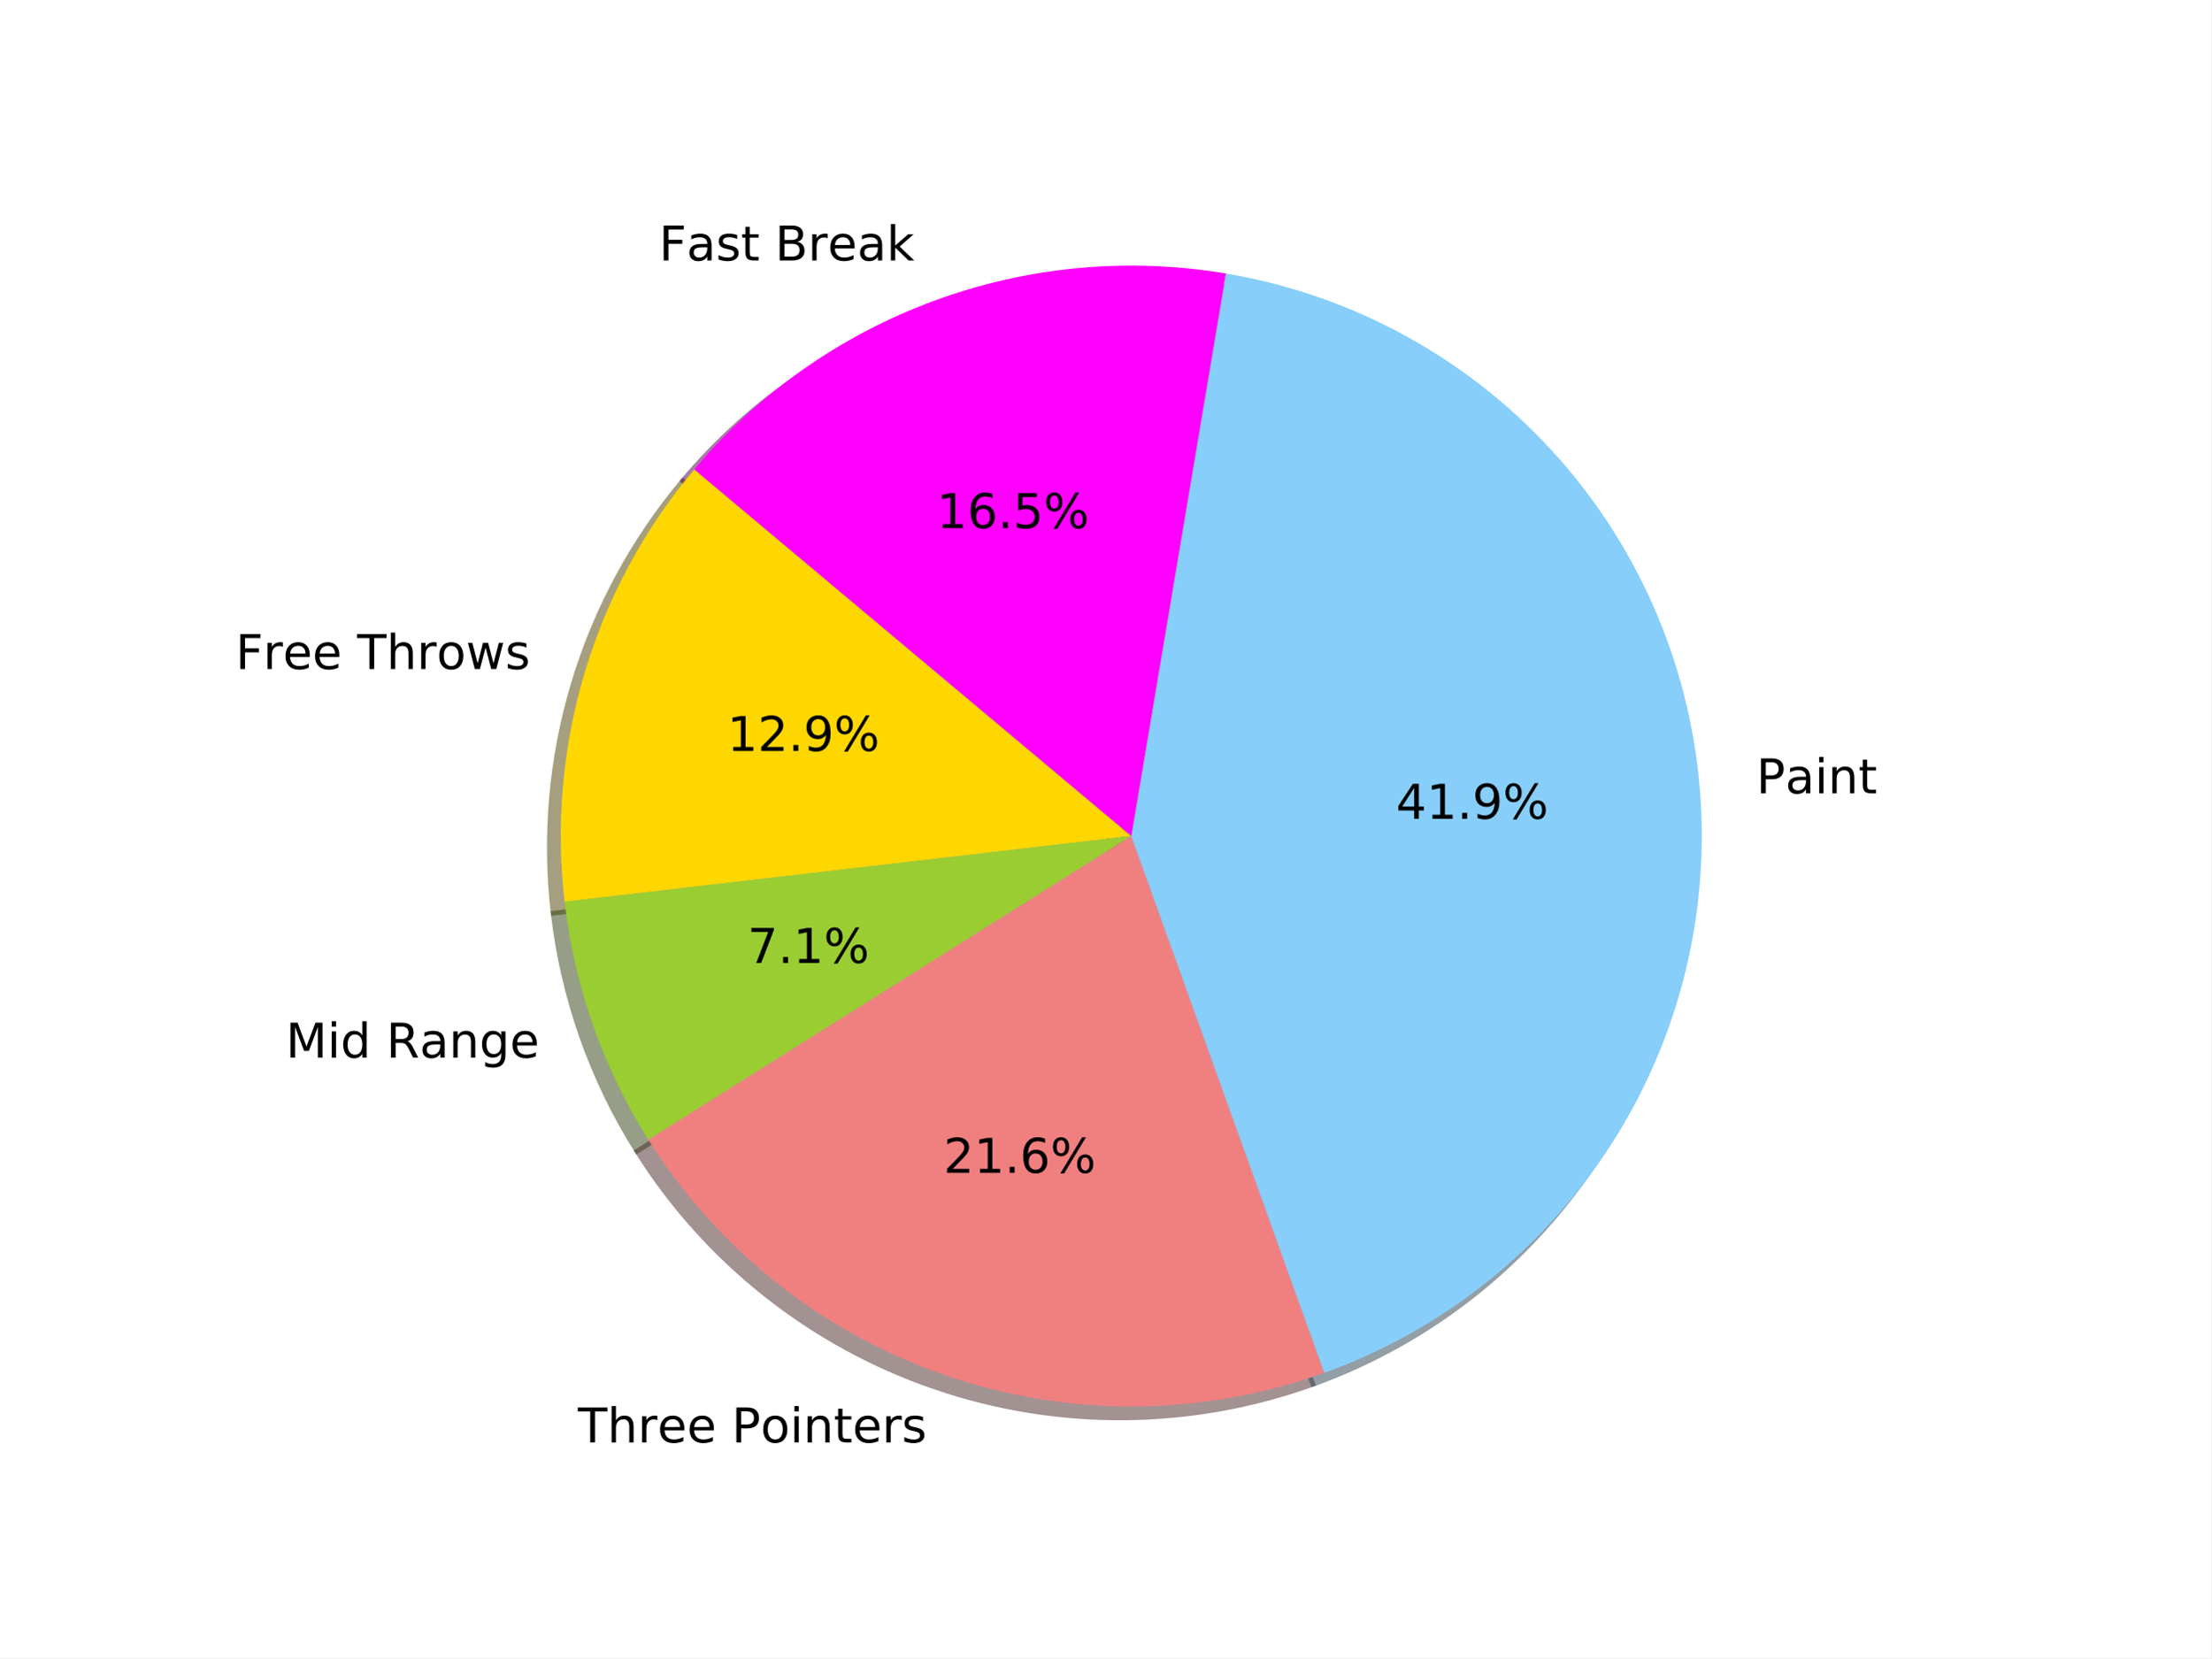
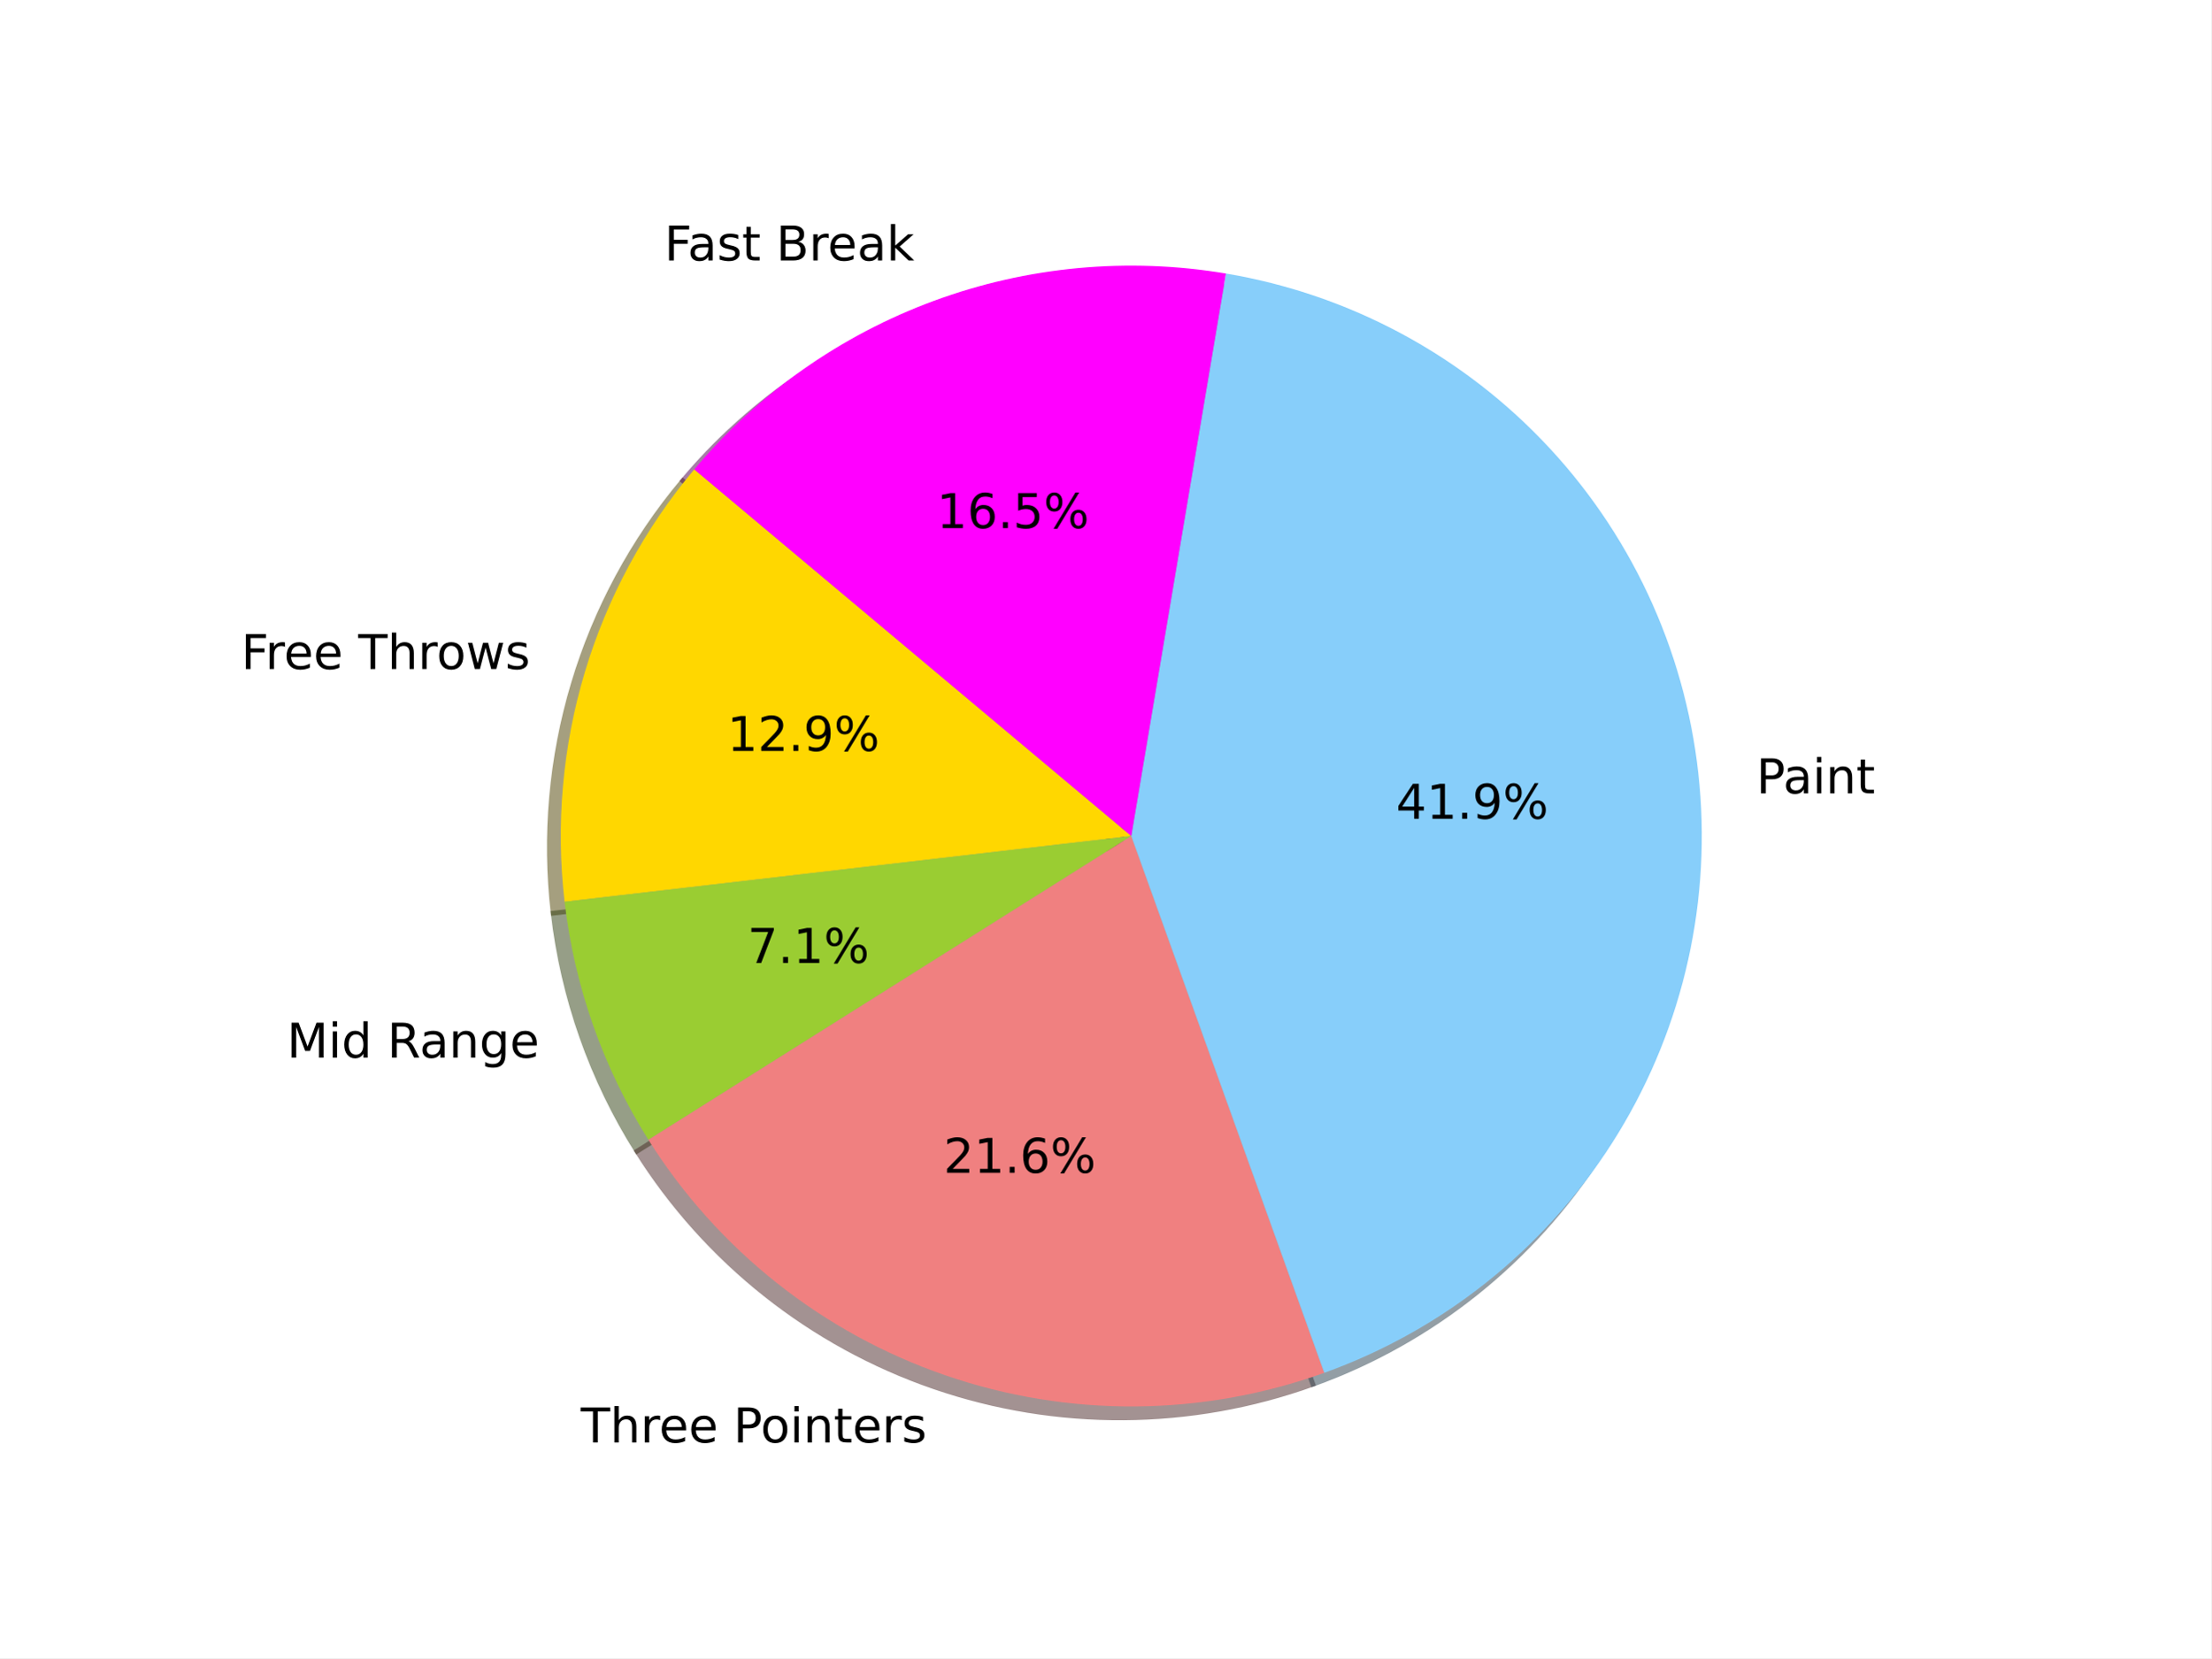
<svg xmlns="http://www.w3.org/2000/svg" xmlns:xlink="http://www.w3.org/1999/xlink" height="345.6pt" version="1.1" viewBox="0 0 460.8 345.6" width="460.8pt">
  <defs>
    <style type="text/css">
*{stroke-linecap:butt;stroke-linejoin:round;}
  </style>
  </defs>
  <g id="figure_1">
    <g id="patch_1">
      <path d="M 0 345.6  L 460.8 345.6  L 460.8 0  L 0 0  z " style="fill:#ffffff;" />
    </g>
    <g id="axes_1">
      <g id="patch_2">
        <path d="M 142.303 100.206  C 131.903 112.599 124.142 126.985 119.496 142.482  C 114.849 157.978 113.414 174.261 115.278 190.332  L 233.383 176.632  L 142.303 100.206  z " style="fill:#4c4000;opacity:0.5;stroke:#4c4000;stroke-linejoin:miter;" />
      </g>
      <g id="patch_3">
        <path d="M 115.278 190.332  C 116.298 199.123 118.296 207.774 121.236 216.122  C 124.175 224.47 128.038 232.464 132.751 239.955  L 233.383 176.632  L 115.278 190.332  z " style="fill:#2e3e0f;opacity:0.5;stroke:#2e3e0f;stroke-linejoin:miter;" />
      </g>
      <g id="patch_4">
        <path d="M 132.751 239.955  C 147.179 262.883 169.019 280.206 194.63 289.036  C 220.241 297.866 248.116 297.683 273.608 288.518  L 233.383 176.632  L 132.751 239.955  z " style="fill:#482626;opacity:0.5;stroke:#482626;stroke-linejoin:miter;" />
      </g>
      <g id="patch_5">
        <path d="M 273.608 288.518  C 298.347 279.624 319.451 262.772 333.597 240.614  C 347.744 218.456 354.15 192.22 351.808 166.036  C 349.465 139.852 338.503 115.17 320.647 95.875  C 302.792 76.581 279.032 63.743 253.107 59.382  L 233.383 176.632  L 273.608 288.518  z " style="fill:#283e4b;opacity:0.5;stroke:#283e4b;stroke-linejoin:miter;" />
      </g>
      <g id="patch_6">
        <path d="M 253.107 59.382  C 232.683 55.946 211.712 57.906 192.278 65.066  C 172.845 72.226 155.615 84.341 142.303 100.206  L 233.383 176.632  L 253.107 59.382  z " style="fill:#4c004c;opacity:0.5;stroke:#4c004c;stroke-linejoin:miter;" />
      </g>
      <g id="patch_7">
        <path d="M 144.681 97.828  C 134.281 110.221 126.52 124.607 121.874 140.104  C 117.227 155.6 115.792 171.883 117.656 187.954  L 235.761 174.254  L 144.681 97.828  z " style="fill:#ffd700;" />
      </g>
      <g id="patch_8">
        <path d="M 117.656 187.954  C 118.676 196.745 120.674 205.396 123.613 213.744  C 126.553 222.092 130.416 230.086 135.129 237.577  L 235.761 174.254  L 117.656 187.954  z " style="fill:#9acd32;" />
      </g>
      <g id="patch_9">
        <path d="M 135.129 237.577  C 149.557 260.505 171.397 277.828 197.008 286.658  C 222.619 295.488 250.494 295.305 275.986 286.14  L 235.761 174.254  L 135.129 237.577  z " style="fill:#f08080;" />
      </g>
      <g id="patch_10">
        <path d="M 275.986 286.14  C 300.725 277.246 321.829 260.394 335.975 238.236  C 350.122 216.078 356.528 189.842 354.186 163.658  C 351.843 137.474 340.881 112.792 323.025 93.497  C 305.17 74.203 281.409 61.365 255.485 57.004  L 235.761 174.254  L 275.986 286.14  z " style="fill:#87cefa;" />
      </g>
      <g id="patch_11">
        <path d="M 255.485 57.004  C 235.061 53.568 214.09 55.528 194.656 62.688  C 175.223 69.848 157.993 81.963 144.681 97.828  L 235.761 174.254  L 255.485 57.004  z " style="fill:#ff00ff;" />
      </g>
      <g id="matplotlib.axis_1" />
      <g id="matplotlib.axis_2" />
      <g id="text_1">
        <defs>
-           <path d="M 9.812 72.906  L 51.703 72.906  L 51.703 64.594  L 19.672 64.594  L 19.672 43.109  L 48.578 43.109  L 48.578 34.812  L 19.672 34.812  L 19.672 0  L 9.812 0  z " id="DejaVuSans-46" />
-           <path d="M 41.109 46.297  Q 39.594 47.172 37.812 47.578  Q 36.031 48 33.891 48  Q 26.266 48 22.188 43.047  Q 18.109 38.094 18.109 28.812  L 18.109 0  L 9.078 0  L 9.078 54.688  L 18.109 54.688  L 18.109 46.188  Q 20.953 51.172 25.484 53.578  Q 30.031 56 36.531 56  Q 37.453 56 38.578 55.875  Q 39.703 55.766 41.062 55.516  z " id="DejaVuSans-72" />
-           <path d="M 56.203 29.594  L 56.203 25.203  L 14.891 25.203  Q 15.484 15.922 20.484 11.062  Q 25.484 6.203 34.422 6.203  Q 39.594 6.203 44.453 7.469  Q 49.312 8.734 54.109 11.281  L 54.109 2.781  Q 49.266 0.734 44.188 -0.344  Q 39.109 -1.422 33.891 -1.422  Q 20.797 -1.422 13.156 6.188  Q 5.516 13.812 5.516 26.812  Q 5.516 40.234 12.766 48.109  Q 20.016 56 32.328 56  Q 43.359 56 49.781 48.891  Q 56.203 41.797 56.203 29.594  z M 47.219 32.234  Q 47.125 39.594 43.094 43.984  Q 39.062 48.391 32.422 48.391  Q 24.906 48.391 20.391 44.141  Q 15.875 39.891 15.188 32.172  z " id="DejaVuSans-65" />
-           <path id="DejaVuSans-20" />
-           <path d="M -0.297 72.906  L 61.375 72.906  L 61.375 64.594  L 35.5 64.594  L 35.5 0  L 25.594 0  L 25.594 64.594  L -0.297 64.594  z " id="DejaVuSans-54" />
-           <path d="M 54.891 33.016  L 54.891 0  L 45.906 0  L 45.906 32.719  Q 45.906 40.484 42.875 44.328  Q 39.844 48.188 33.797 48.188  Q 26.516 48.188 22.312 43.547  Q 18.109 38.922 18.109 30.906  L 18.109 0  L 9.078 0  L 9.078 75.984  L 18.109 75.984  L 18.109 46.188  Q 21.344 51.125 25.703 53.562  Q 30.078 56 35.797 56  Q 45.219 56 50.047 50.172  Q 54.891 44.344 54.891 33.016  z " id="DejaVuSans-68" />
-           <path d="M 30.609 48.391  Q 23.391 48.391 19.188 42.75  Q 14.984 37.109 14.984 27.297  Q 14.984 17.484 19.156 11.844  Q 23.344 6.203 30.609 6.203  Q 37.797 6.203 41.984 11.859  Q 46.188 17.531 46.188 27.297  Q 46.188 37.016 41.984 42.703  Q 37.797 48.391 30.609 48.391  z M 30.609 56  Q 42.328 56 49.016 48.375  Q 55.719 40.766 55.719 27.297  Q 55.719 13.875 49.016 6.219  Q 42.328 -1.422 30.609 -1.422  Q 18.844 -1.422 12.172 6.219  Q 5.516 13.875 5.516 27.297  Q 5.516 40.766 12.172 48.375  Q 18.844 56 30.609 56  z " id="DejaVuSans-6f" />
-           <path d="M 4.203 54.688  L 13.188 54.688  L 24.422 12.016  L 35.594 54.688  L 46.188 54.688  L 57.422 12.016  L 68.609 54.688  L 77.594 54.688  L 63.281 0  L 52.688 0  L 40.922 44.828  L 29.109 0  L 18.5 0  z " id="DejaVuSans-77" />
-           <path d="M 44.281 53.078  L 44.281 44.578  Q 40.484 46.531 36.375 47.5  Q 32.281 48.484 27.875 48.484  Q 21.188 48.484 17.844 46.438  Q 14.5 44.391 14.5 40.281  Q 14.5 37.156 16.891 35.375  Q 19.281 33.594 26.516 31.984  L 29.594 31.297  Q 39.156 29.25 43.188 25.516  Q 47.219 21.781 47.219 15.094  Q 47.219 7.469 41.188 3.016  Q 35.156 -1.422 24.609 -1.422  Q 20.219 -1.422 15.453 -0.562  Q 10.688 0.297 5.422 2  L 5.422 11.281  Q 10.406 8.688 15.234 7.391  Q 20.062 6.109 24.812 6.109  Q 31.156 6.109 34.562 8.281  Q 37.984 10.453 37.984 14.406  Q 37.984 18.062 35.516 20.016  Q 33.062 21.969 24.703 23.781  L 21.578 24.516  Q 13.234 26.266 9.516 29.906  Q 5.812 33.547 5.812 39.891  Q 5.812 47.609 11.281 51.797  Q 16.75 56 26.812 56  Q 31.781 56 36.172 55.266  Q 40.578 54.547 44.281 53.078  z " id="DejaVuSans-73" />
-         </defs>
-         <g transform="translate(49.09273 139.4481)scale(0.1 -0.1)">
-           <use xlink:href="#DejaVuSans-46" />
-           <use x="57.41" xlink:href="#DejaVuSans-72" />
-           <use x="98.492" xlink:href="#DejaVuSans-65" />
-           <use x="160.016" xlink:href="#DejaVuSans-65" />
-           <use x="221.539" xlink:href="#DejaVuSans-20" />
-           <use x="253.326" xlink:href="#DejaVuSans-54" />
-           <use x="314.41" xlink:href="#DejaVuSans-68" />
-           <use x="377.789" xlink:href="#DejaVuSans-72" />
-           <use x="418.871" xlink:href="#DejaVuSans-6f" />
-           <use x="480.053" xlink:href="#DejaVuSans-77" />
-           <use x="561.84" xlink:href="#DejaVuSans-73" />
+           <path d="M 9.812 72.906  L 51.703 72.906  L 51.703 64.594  L 19.672 64.594  L 19.672 43.109  L 48.578 43.109  L 48.578 34.812  L 19.672 34.812  L 19.672 0  L 9.812 0  z " id="DejaVuSans-70" />
+           <path d="M 41.109 46.297  Q 39.594 47.172 37.812 47.578  Q 36.031 48 33.891 48  Q 26.266 48 22.188 43.047  Q 18.109 38.094 18.109 28.812  L 18.109 0  L 9.078 0  L 9.078 54.688  L 18.109 54.688  L 18.109 46.188  Q 20.953 51.172 25.484 53.578  Q 30.031 56 36.531 56  Q 37.453 56 38.578 55.875  Q 39.703 55.766 41.062 55.516  z " id="DejaVuSans-114" />
+           <path d="M 56.203 29.594  L 56.203 25.203  L 14.891 25.203  Q 15.484 15.922 20.484 11.062  Q 25.484 6.203 34.422 6.203  Q 39.594 6.203 44.453 7.469  Q 49.312 8.734 54.109 11.281  L 54.109 2.781  Q 49.266 0.734 44.188 -0.344  Q 39.109 -1.422 33.891 -1.422  Q 20.797 -1.422 13.156 6.188  Q 5.516 13.812 5.516 26.812  Q 5.516 40.234 12.766 48.109  Q 20.016 56 32.328 56  Q 43.359 56 49.781 48.891  Q 56.203 41.797 56.203 29.594  z M 47.219 32.234  Q 47.125 39.594 43.094 43.984  Q 39.062 48.391 32.422 48.391  Q 24.906 48.391 20.391 44.141  Q 15.875 39.891 15.188 32.172  z " id="DejaVuSans-101" />
+           <path id="DejaVuSans-32" />
+           <path d="M -0.297 72.906  L 61.375 72.906  L 61.375 64.594  L 35.5 64.594  L 35.5 0  L 25.594 0  L 25.594 64.594  L -0.297 64.594  z " id="DejaVuSans-84" />
+           <path d="M 54.891 33.016  L 54.891 0  L 45.906 0  L 45.906 32.719  Q 45.906 40.484 42.875 44.328  Q 39.844 48.188 33.797 48.188  Q 26.516 48.188 22.312 43.547  Q 18.109 38.922 18.109 30.906  L 18.109 0  L 9.078 0  L 9.078 75.984  L 18.109 75.984  L 18.109 46.188  Q 21.344 51.125 25.703 53.562  Q 30.078 56 35.797 56  Q 45.219 56 50.047 50.172  Q 54.891 44.344 54.891 33.016  z " id="DejaVuSans-104" />
+           <path d="M 30.609 48.391  Q 23.391 48.391 19.188 42.75  Q 14.984 37.109 14.984 27.297  Q 14.984 17.484 19.156 11.844  Q 23.344 6.203 30.609 6.203  Q 37.797 6.203 41.984 11.859  Q 46.188 17.531 46.188 27.297  Q 46.188 37.016 41.984 42.703  Q 37.797 48.391 30.609 48.391  z M 30.609 56  Q 42.328 56 49.016 48.375  Q 55.719 40.766 55.719 27.297  Q 55.719 13.875 49.016 6.219  Q 42.328 -1.422 30.609 -1.422  Q 18.844 -1.422 12.172 6.219  Q 5.516 13.875 5.516 27.297  Q 5.516 40.766 12.172 48.375  Q 18.844 56 30.609 56  z " id="DejaVuSans-111" />
+           <path d="M 4.203 54.688  L 13.188 54.688  L 24.422 12.016  L 35.594 54.688  L 46.188 54.688  L 57.422 12.016  L 68.609 54.688  L 77.594 54.688  L 63.281 0  L 52.688 0  L 40.922 44.828  L 29.109 0  L 18.5 0  z " id="DejaVuSans-119" />
+           <path d="M 44.281 53.078  L 44.281 44.578  Q 40.484 46.531 36.375 47.5  Q 32.281 48.484 27.875 48.484  Q 21.188 48.484 17.844 46.438  Q 14.5 44.391 14.5 40.281  Q 14.5 37.156 16.891 35.375  Q 19.281 33.594 26.516 31.984  L 29.594 31.297  Q 39.156 29.25 43.188 25.516  Q 47.219 21.781 47.219 15.094  Q 47.219 7.469 41.188 3.016  Q 35.156 -1.422 24.609 -1.422  Q 20.219 -1.422 15.453 -0.562  Q 10.688 0.297 5.422 2  L 5.422 11.281  Q 10.406 8.688 15.234 7.391  Q 20.062 6.109 24.812 6.109  Q 31.156 6.109 34.562 8.281  Q 37.984 10.453 37.984 14.406  Q 37.984 18.062 35.516 20.016  Q 33.062 21.969 24.703 23.781  L 21.578 24.516  Q 13.234 26.266 9.516 29.906  Q 5.812 33.547 5.812 39.891  Q 5.812 47.609 11.281 51.797  Q 16.75 56 26.812 56  Q 31.781 56 36.172 55.266  Q 40.578 54.547 44.281 53.078  z " id="DejaVuSans-115" />
+         </defs>
+         <g transform="translate(50.25054 139.4481)scale(0.1 -0.1)">
+           <use xlink:href="#DejaVuSans-70" />
+           <use x="50.27" xlink:href="#DejaVuSans-114" />
+           <use x="89.133" xlink:href="#DejaVuSans-101" />
+           <use x="150.656" xlink:href="#DejaVuSans-101" />
+           <use x="212.18" xlink:href="#DejaVuSans-32" />
+           <use x="243.967" xlink:href="#DejaVuSans-84" />
+           <use x="305.051" xlink:href="#DejaVuSans-104" />
+           <use x="368.43" xlink:href="#DejaVuSans-114" />
+           <use x="407.293" xlink:href="#DejaVuSans-111" />
+           <use x="468.475" xlink:href="#DejaVuSans-119" />
+           <use x="550.262" xlink:href="#DejaVuSans-115" />
        </g>
      </g>
      <g id="text_2">
        <defs>
-           <path d="M 12.406 8.297  L 28.516 8.297  L 28.516 63.922  L 10.984 60.406  L 10.984 69.391  L 28.422 72.906  L 38.281 72.906  L 38.281 8.297  L 54.391 8.297  L 54.391 0  L 12.406 0  z " id="DejaVuSans-31" />
-           <path d="M 19.188 8.297  L 53.609 8.297  L 53.609 0  L 7.328 0  L 7.328 8.297  Q 12.938 14.109 22.625 23.891  Q 32.328 33.688 34.812 36.531  Q 39.547 41.844 41.422 45.531  Q 43.312 49.219 43.312 52.781  Q 43.312 58.594 39.234 62.25  Q 35.156 65.922 28.609 65.922  Q 23.969 65.922 18.812 64.312  Q 13.672 62.703 7.812 59.422  L 7.812 69.391  Q 13.766 71.781 18.938 73  Q 24.125 74.219 28.422 74.219  Q 39.75 74.219 46.484 68.547  Q 53.219 62.891 53.219 53.422  Q 53.219 48.922 51.531 44.891  Q 49.859 40.875 45.406 35.406  Q 44.188 33.984 37.641 27.219  Q 31.109 20.453 19.188 8.297  z " id="DejaVuSans-32" />
-           <path d="M 10.688 12.406  L 21 12.406  L 21 0  L 10.688 0  z " id="DejaVuSans-2e" />
-           <path d="M 10.984 1.516  L 10.984 10.5  Q 14.703 8.734 18.5 7.812  Q 22.312 6.891 25.984 6.891  Q 35.75 6.891 40.891 13.453  Q 46.047 20.016 46.781 33.406  Q 43.953 29.203 39.594 26.953  Q 35.25 24.703 29.984 24.703  Q 19.047 24.703 12.672 31.312  Q 6.297 37.938 6.297 49.422  Q 6.297 60.641 12.938 67.422  Q 19.578 74.219 30.609 74.219  Q 43.266 74.219 49.922 64.516  Q 56.594 54.828 56.594 36.375  Q 56.594 19.141 48.406 8.859  Q 40.234 -1.422 26.422 -1.422  Q 22.703 -1.422 18.891 -0.688  Q 15.094 0.047 10.984 1.516  z M 30.609 32.422  Q 37.25 32.422 41.125 36.953  Q 45.016 41.5 45.016 49.422  Q 45.016 57.281 41.125 61.844  Q 37.25 66.406 30.609 66.406  Q 23.969 66.406 20.094 61.844  Q 16.219 57.281 16.219 49.422  Q 16.219 41.5 20.094 36.953  Q 23.969 32.422 30.609 32.422  z " id="DejaVuSans-39" />
-           <path d="M 72.703 32.078  Q 68.453 32.078 66.031 28.469  Q 63.625 24.859 63.625 18.406  Q 63.625 12.062 66.031 8.422  Q 68.453 4.781 72.703 4.781  Q 76.859 4.781 79.266 8.422  Q 81.688 12.062 81.688 18.406  Q 81.688 24.812 79.266 28.438  Q 76.859 32.078 72.703 32.078  z M 72.703 38.281  Q 80.422 38.281 84.953 32.906  Q 89.5 27.547 89.5 18.406  Q 89.5 9.281 84.938 3.922  Q 80.375 -1.422 72.703 -1.422  Q 64.891 -1.422 60.344 3.922  Q 55.812 9.281 55.812 18.406  Q 55.812 27.594 60.375 32.938  Q 64.938 38.281 72.703 38.281  z M 22.312 68.016  Q 18.109 68.016 15.688 64.375  Q 13.281 60.75 13.281 54.391  Q 13.281 47.953 15.672 44.328  Q 18.062 40.719 22.312 40.719  Q 26.562 40.719 28.969 44.328  Q 31.391 47.953 31.391 54.391  Q 31.391 60.688 28.953 64.344  Q 26.516 68.016 22.312 68.016  z M 66.406 74.219  L 74.219 74.219  L 28.609 -1.422  L 20.797 -1.422  z M 22.312 74.219  Q 30.031 74.219 34.609 68.875  Q 39.203 63.531 39.203 54.391  Q 39.203 45.172 34.641 39.844  Q 30.078 34.516 22.312 34.516  Q 14.547 34.516 10.031 39.859  Q 5.516 45.219 5.516 54.391  Q 5.516 63.484 10.047 68.844  Q 14.594 74.219 22.312 74.219  z " id="DejaVuSans-25" />
+           <path d="M 12.406 8.297  L 28.516 8.297  L 28.516 63.922  L 10.984 60.406  L 10.984 69.391  L 28.422 72.906  L 38.281 72.906  L 38.281 8.297  L 54.391 8.297  L 54.391 0  L 12.406 0  z " id="DejaVuSans-49" />
+           <path d="M 19.188 8.297  L 53.609 8.297  L 53.609 0  L 7.328 0  L 7.328 8.297  Q 12.938 14.109 22.625 23.891  Q 32.328 33.688 34.812 36.531  Q 39.547 41.844 41.422 45.531  Q 43.312 49.219 43.312 52.781  Q 43.312 58.594 39.234 62.25  Q 35.156 65.922 28.609 65.922  Q 23.969 65.922 18.812 64.312  Q 13.672 62.703 7.812 59.422  L 7.812 69.391  Q 13.766 71.781 18.938 73  Q 24.125 74.219 28.422 74.219  Q 39.75 74.219 46.484 68.547  Q 53.219 62.891 53.219 53.422  Q 53.219 48.922 51.531 44.891  Q 49.859 40.875 45.406 35.406  Q 44.188 33.984 37.641 27.219  Q 31.109 20.453 19.188 8.297  z " id="DejaVuSans-50" />
+           <path d="M 10.688 12.406  L 21 12.406  L 21 0  L 10.688 0  z " id="DejaVuSans-46" />
+           <path d="M 10.984 1.516  L 10.984 10.5  Q 14.703 8.734 18.5 7.812  Q 22.312 6.891 25.984 6.891  Q 35.75 6.891 40.891 13.453  Q 46.047 20.016 46.781 33.406  Q 43.953 29.203 39.594 26.953  Q 35.25 24.703 29.984 24.703  Q 19.047 24.703 12.672 31.312  Q 6.297 37.938 6.297 49.422  Q 6.297 60.641 12.938 67.422  Q 19.578 74.219 30.609 74.219  Q 43.266 74.219 49.922 64.516  Q 56.594 54.828 56.594 36.375  Q 56.594 19.141 48.406 8.859  Q 40.234 -1.422 26.422 -1.422  Q 22.703 -1.422 18.891 -0.688  Q 15.094 0.047 10.984 1.516  z M 30.609 32.422  Q 37.25 32.422 41.125 36.953  Q 45.016 41.5 45.016 49.422  Q 45.016 57.281 41.125 61.844  Q 37.25 66.406 30.609 66.406  Q 23.969 66.406 20.094 61.844  Q 16.219 57.281 16.219 49.422  Q 16.219 41.5 20.094 36.953  Q 23.969 32.422 30.609 32.422  z " id="DejaVuSans-57" />
+           <path d="M 72.703 32.078  Q 68.453 32.078 66.031 28.469  Q 63.625 24.859 63.625 18.406  Q 63.625 12.062 66.031 8.422  Q 68.453 4.781 72.703 4.781  Q 76.859 4.781 79.266 8.422  Q 81.688 12.062 81.688 18.406  Q 81.688 24.812 79.266 28.438  Q 76.859 32.078 72.703 32.078  z M 72.703 38.281  Q 80.422 38.281 84.953 32.906  Q 89.5 27.547 89.5 18.406  Q 89.5 9.281 84.938 3.922  Q 80.375 -1.422 72.703 -1.422  Q 64.891 -1.422 60.344 3.922  Q 55.812 9.281 55.812 18.406  Q 55.812 27.594 60.375 32.938  Q 64.938 38.281 72.703 38.281  z M 22.312 68.016  Q 18.109 68.016 15.688 64.375  Q 13.281 60.75 13.281 54.391  Q 13.281 47.953 15.672 44.328  Q 18.062 40.719 22.312 40.719  Q 26.562 40.719 28.969 44.328  Q 31.391 47.953 31.391 54.391  Q 31.391 60.688 28.953 64.344  Q 26.516 68.016 22.312 68.016  z M 66.406 74.219  L 74.219 74.219  L 28.609 -1.422  L 20.797 -1.422  z M 22.312 74.219  Q 30.031 74.219 34.609 68.875  Q 39.203 63.531 39.203 54.391  Q 39.203 45.172 34.641 39.844  Q 30.078 34.516 22.312 34.516  Q 14.547 34.516 10.031 39.859  Q 5.516 45.219 5.516 54.391  Q 5.516 63.484 10.047 68.844  Q 14.594 74.219 22.312 74.219  z " id="DejaVuSans-37" />
        </defs>
        <g transform="translate(151.5451 156.5231)scale(0.1 -0.1)">
-           <use xlink:href="#DejaVuSans-31" />
-           <use x="63.623" xlink:href="#DejaVuSans-32" />
-           <use x="127.246" xlink:href="#DejaVuSans-2e" />
-           <use x="159.033" xlink:href="#DejaVuSans-39" />
-           <use x="222.656" xlink:href="#DejaVuSans-25" />
+           <use xlink:href="#DejaVuSans-49" />
+           <use x="63.623" xlink:href="#DejaVuSans-50" />
+           <use x="127.246" xlink:href="#DejaVuSans-46" />
+           <use x="159.033" xlink:href="#DejaVuSans-57" />
+           <use x="222.656" xlink:href="#DejaVuSans-37" />
        </g>
      </g>
      <g id="text_3">
        <defs>
-           <path d="M 9.812 72.906  L 24.516 72.906  L 43.109 23.297  L 61.812 72.906  L 76.516 72.906  L 76.516 0  L 66.891 0  L 66.891 64.016  L 48.094 14.016  L 38.188 14.016  L 19.391 64.016  L 19.391 0  L 9.812 0  z " id="DejaVuSans-4d" />
-           <path d="M 9.422 54.688  L 18.406 54.688  L 18.406 0  L 9.422 0  z M 9.422 75.984  L 18.406 75.984  L 18.406 64.594  L 9.422 64.594  z " id="DejaVuSans-69" />
-           <path d="M 45.406 46.391  L 45.406 75.984  L 54.391 75.984  L 54.391 0  L 45.406 0  L 45.406 8.203  Q 42.578 3.328 38.25 0.953  Q 33.938 -1.422 27.875 -1.422  Q 17.969 -1.422 11.734 6.484  Q 5.516 14.406 5.516 27.297  Q 5.516 40.188 11.734 48.094  Q 17.969 56 27.875 56  Q 33.938 56 38.25 53.625  Q 42.578 51.266 45.406 46.391  z M 14.797 27.297  Q 14.797 17.391 18.875 11.75  Q 22.953 6.109 30.078 6.109  Q 37.203 6.109 41.297 11.75  Q 45.406 17.391 45.406 27.297  Q 45.406 37.203 41.297 42.844  Q 37.203 48.484 30.078 48.484  Q 22.953 48.484 18.875 42.844  Q 14.797 37.203 14.797 27.297  z " id="DejaVuSans-64" />
-           <path d="M 44.391 34.188  Q 47.562 33.109 50.562 29.594  Q 53.562 26.078 56.594 19.922  L 66.609 0  L 56 0  L 46.688 18.703  Q 43.062 26.031 39.672 28.422  Q 36.281 30.812 30.422 30.812  L 19.672 30.812  L 19.672 0  L 9.812 0  L 9.812 72.906  L 32.078 72.906  Q 44.578 72.906 50.734 67.672  Q 56.891 62.453 56.891 51.906  Q 56.891 45.016 53.688 40.469  Q 50.484 35.938 44.391 34.188  z M 19.672 64.797  L 19.672 38.922  L 32.078 38.922  Q 39.203 38.922 42.844 42.219  Q 46.484 45.516 46.484 51.906  Q 46.484 58.297 42.844 61.547  Q 39.203 64.797 32.078 64.797  z " id="DejaVuSans-52" />
-           <path d="M 34.281 27.484  Q 23.391 27.484 19.188 25  Q 14.984 22.516 14.984 16.5  Q 14.984 11.719 18.141 8.906  Q 21.297 6.109 26.703 6.109  Q 34.188 6.109 38.703 11.406  Q 43.219 16.703 43.219 25.484  L 43.219 27.484  z M 52.203 31.203  L 52.203 0  L 43.219 0  L 43.219 8.297  Q 40.141 3.328 35.547 0.953  Q 30.953 -1.422 24.312 -1.422  Q 15.922 -1.422 10.953 3.297  Q 6 8.016 6 15.922  Q 6 25.141 12.172 29.828  Q 18.359 34.516 30.609 34.516  L 43.219 34.516  L 43.219 35.406  Q 43.219 41.609 39.141 45  Q 35.062 48.391 27.688 48.391  Q 23 48.391 18.547 47.266  Q 14.109 46.141 10.016 43.891  L 10.016 52.203  Q 14.938 54.109 19.578 55.047  Q 24.219 56 28.609 56  Q 40.484 56 46.344 49.844  Q 52.203 43.703 52.203 31.203  z " id="DejaVuSans-61" />
-           <path d="M 54.891 33.016  L 54.891 0  L 45.906 0  L 45.906 32.719  Q 45.906 40.484 42.875 44.328  Q 39.844 48.188 33.797 48.188  Q 26.516 48.188 22.312 43.547  Q 18.109 38.922 18.109 30.906  L 18.109 0  L 9.078 0  L 9.078 54.688  L 18.109 54.688  L 18.109 46.188  Q 21.344 51.125 25.703 53.562  Q 30.078 56 35.797 56  Q 45.219 56 50.047 50.172  Q 54.891 44.344 54.891 33.016  z " id="DejaVuSans-6e" />
-           <path d="M 45.406 27.984  Q 45.406 37.75 41.375 43.109  Q 37.359 48.484 30.078 48.484  Q 22.859 48.484 18.828 43.109  Q 14.797 37.75 14.797 27.984  Q 14.797 18.266 18.828 12.891  Q 22.859 7.516 30.078 7.516  Q 37.359 7.516 41.375 12.891  Q 45.406 18.266 45.406 27.984  z M 54.391 6.781  Q 54.391 -7.172 48.188 -13.984  Q 42 -20.797 29.203 -20.797  Q 24.469 -20.797 20.266 -20.094  Q 16.062 -19.391 12.109 -17.922  L 12.109 -9.188  Q 16.062 -11.328 19.922 -12.344  Q 23.781 -13.375 27.781 -13.375  Q 36.625 -13.375 41.016 -8.766  Q 45.406 -4.156 45.406 5.172  L 45.406 9.625  Q 42.625 4.781 38.281 2.391  Q 33.938 0 27.875 0  Q 17.828 0 11.672 7.656  Q 5.516 15.328 5.516 27.984  Q 5.516 40.672 11.672 48.328  Q 17.828 56 27.875 56  Q 33.938 56 38.281 53.609  Q 42.625 51.219 45.406 46.391  L 45.406 54.688  L 54.391 54.688  z " id="DejaVuSans-67" />
-         </defs>
-         <g transform="translate(59.55336 220.4523)scale(0.1 -0.1)">
-           <use xlink:href="#DejaVuSans-4d" />
-           <use x="86.279" xlink:href="#DejaVuSans-69" />
-           <use x="114.062" xlink:href="#DejaVuSans-64" />
-           <use x="177.539" xlink:href="#DejaVuSans-20" />
-           <use x="209.326" xlink:href="#DejaVuSans-52" />
-           <use x="278.777" xlink:href="#DejaVuSans-61" />
-           <use x="340.057" xlink:href="#DejaVuSans-6e" />
-           <use x="403.436" xlink:href="#DejaVuSans-67" />
-           <use x="466.912" xlink:href="#DejaVuSans-65" />
+           <path d="M 9.812 72.906  L 24.516 72.906  L 43.109 23.297  L 61.812 72.906  L 76.516 72.906  L 76.516 0  L 66.891 0  L 66.891 64.016  L 48.094 14.016  L 38.188 14.016  L 19.391 64.016  L 19.391 0  L 9.812 0  z " id="DejaVuSans-77" />
+           <path d="M 9.422 54.688  L 18.406 54.688  L 18.406 0  L 9.422 0  z M 9.422 75.984  L 18.406 75.984  L 18.406 64.594  L 9.422 64.594  z " id="DejaVuSans-105" />
+           <path d="M 45.406 46.391  L 45.406 75.984  L 54.391 75.984  L 54.391 0  L 45.406 0  L 45.406 8.203  Q 42.578 3.328 38.25 0.953  Q 33.938 -1.422 27.875 -1.422  Q 17.969 -1.422 11.734 6.484  Q 5.516 14.406 5.516 27.297  Q 5.516 40.188 11.734 48.094  Q 17.969 56 27.875 56  Q 33.938 56 38.25 53.625  Q 42.578 51.266 45.406 46.391  z M 14.797 27.297  Q 14.797 17.391 18.875 11.75  Q 22.953 6.109 30.078 6.109  Q 37.203 6.109 41.297 11.75  Q 45.406 17.391 45.406 27.297  Q 45.406 37.203 41.297 42.844  Q 37.203 48.484 30.078 48.484  Q 22.953 48.484 18.875 42.844  Q 14.797 37.203 14.797 27.297  z " id="DejaVuSans-100" />
+           <path d="M 44.391 34.188  Q 47.562 33.109 50.562 29.594  Q 53.562 26.078 56.594 19.922  L 66.609 0  L 56 0  L 46.688 18.703  Q 43.062 26.031 39.672 28.422  Q 36.281 30.812 30.422 30.812  L 19.672 30.812  L 19.672 0  L 9.812 0  L 9.812 72.906  L 32.078 72.906  Q 44.578 72.906 50.734 67.672  Q 56.891 62.453 56.891 51.906  Q 56.891 45.016 53.688 40.469  Q 50.484 35.938 44.391 34.188  z M 19.672 64.797  L 19.672 38.922  L 32.078 38.922  Q 39.203 38.922 42.844 42.219  Q 46.484 45.516 46.484 51.906  Q 46.484 58.297 42.844 61.547  Q 39.203 64.797 32.078 64.797  z " id="DejaVuSans-82" />
+           <path d="M 34.281 27.484  Q 23.391 27.484 19.188 25  Q 14.984 22.516 14.984 16.5  Q 14.984 11.719 18.141 8.906  Q 21.297 6.109 26.703 6.109  Q 34.188 6.109 38.703 11.406  Q 43.219 16.703 43.219 25.484  L 43.219 27.484  z M 52.203 31.203  L 52.203 0  L 43.219 0  L 43.219 8.297  Q 40.141 3.328 35.547 0.953  Q 30.953 -1.422 24.312 -1.422  Q 15.922 -1.422 10.953 3.297  Q 6 8.016 6 15.922  Q 6 25.141 12.172 29.828  Q 18.359 34.516 30.609 34.516  L 43.219 34.516  L 43.219 35.406  Q 43.219 41.609 39.141 45  Q 35.062 48.391 27.688 48.391  Q 23 48.391 18.547 47.266  Q 14.109 46.141 10.016 43.891  L 10.016 52.203  Q 14.938 54.109 19.578 55.047  Q 24.219 56 28.609 56  Q 40.484 56 46.344 49.844  Q 52.203 43.703 52.203 31.203  z " id="DejaVuSans-97" />
+           <path d="M 54.891 33.016  L 54.891 0  L 45.906 0  L 45.906 32.719  Q 45.906 40.484 42.875 44.328  Q 39.844 48.188 33.797 48.188  Q 26.516 48.188 22.312 43.547  Q 18.109 38.922 18.109 30.906  L 18.109 0  L 9.078 0  L 9.078 54.688  L 18.109 54.688  L 18.109 46.188  Q 21.344 51.125 25.703 53.562  Q 30.078 56 35.797 56  Q 45.219 56 50.047 50.172  Q 54.891 44.344 54.891 33.016  z " id="DejaVuSans-110" />
+           <path d="M 45.406 27.984  Q 45.406 37.75 41.375 43.109  Q 37.359 48.484 30.078 48.484  Q 22.859 48.484 18.828 43.109  Q 14.797 37.75 14.797 27.984  Q 14.797 18.266 18.828 12.891  Q 22.859 7.516 30.078 7.516  Q 37.359 7.516 41.375 12.891  Q 45.406 18.266 45.406 27.984  z M 54.391 6.781  Q 54.391 -7.172 48.188 -13.984  Q 42 -20.797 29.203 -20.797  Q 24.469 -20.797 20.266 -20.094  Q 16.062 -19.391 12.109 -17.922  L 12.109 -9.188  Q 16.062 -11.328 19.922 -12.344  Q 23.781 -13.375 27.781 -13.375  Q 36.625 -13.375 41.016 -8.766  Q 45.406 -4.156 45.406 5.172  L 45.406 9.625  Q 42.625 4.781 38.281 2.391  Q 33.938 0 27.875 0  Q 17.828 0 11.672 7.656  Q 5.516 15.328 5.516 27.984  Q 5.516 40.672 11.672 48.328  Q 17.828 56 27.875 56  Q 33.938 56 38.281 53.609  Q 42.625 51.219 45.406 46.391  L 45.406 54.688  L 54.391 54.688  z " id="DejaVuSans-103" />
+         </defs>
+         <g transform="translate(59.77523 220.4523)scale(0.1 -0.1)">
+           <use xlink:href="#DejaVuSans-77" />
+           <use x="86.279" xlink:href="#DejaVuSans-105" />
+           <use x="114.062" xlink:href="#DejaVuSans-100" />
+           <use x="177.539" xlink:href="#DejaVuSans-32" />
+           <use x="209.326" xlink:href="#DejaVuSans-82" />
+           <use x="276.559" xlink:href="#DejaVuSans-97" />
+           <use x="337.838" xlink:href="#DejaVuSans-110" />
+           <use x="401.217" xlink:href="#DejaVuSans-103" />
+           <use x="464.693" xlink:href="#DejaVuSans-101" />
        </g>
      </g>
      <g id="text_4">
        <defs>
-           <path d="M 8.203 72.906  L 55.078 72.906  L 55.078 68.703  L 28.609 0  L 18.312 0  L 43.219 64.594  L 8.203 64.594  z " id="DejaVuSans-37" />
+           <path d="M 8.203 72.906  L 55.078 72.906  L 55.078 68.703  L 28.609 0  L 18.312 0  L 43.219 64.594  L 8.203 64.594  z " id="DejaVuSans-55" />
        </defs>
        <g transform="translate(155.7702 200.7072)scale(0.1 -0.1)">
-           <use xlink:href="#DejaVuSans-37" />
-           <use x="63.623" xlink:href="#DejaVuSans-2e" />
-           <use x="95.41" xlink:href="#DejaVuSans-31" />
-           <use x="159.033" xlink:href="#DejaVuSans-25" />
+           <use xlink:href="#DejaVuSans-55" />
+           <use x="63.623" xlink:href="#DejaVuSans-46" />
+           <use x="95.41" xlink:href="#DejaVuSans-49" />
+           <use x="159.033" xlink:href="#DejaVuSans-37" />
        </g>
      </g>
      <g id="text_5">
        <defs>
-           <path d="M 19.672 64.797  L 19.672 37.406  L 32.078 37.406  Q 38.969 37.406 42.719 40.969  Q 46.484 44.531 46.484 51.125  Q 46.484 57.672 42.719 61.234  Q 38.969 64.797 32.078 64.797  z M 9.812 72.906  L 32.078 72.906  Q 44.344 72.906 50.609 67.359  Q 56.891 61.812 56.891 51.125  Q 56.891 40.328 50.609 34.812  Q 44.344 29.297 32.078 29.297  L 19.672 29.297  L 19.672 0  L 9.812 0  z " id="DejaVuSans-50" />
-           <path d="M 18.312 70.219  L 18.312 54.688  L 36.812 54.688  L 36.812 47.703  L 18.312 47.703  L 18.312 18.016  Q 18.312 11.328 20.141 9.422  Q 21.969 7.516 27.594 7.516  L 36.812 7.516  L 36.812 0  L 27.594 0  Q 17.188 0 13.234 3.875  Q 9.281 7.766 9.281 18.016  L 9.281 47.703  L 2.688 47.703  L 2.688 54.688  L 9.281 54.688  L 9.281 70.219  z " id="DejaVuSans-74" />
-         </defs>
-         <g transform="translate(120.4418 300.658)scale(0.1 -0.1)">
-           <use xlink:href="#DejaVuSans-54" />
-           <use x="61.084" xlink:href="#DejaVuSans-68" />
-           <use x="124.463" xlink:href="#DejaVuSans-72" />
-           <use x="165.545" xlink:href="#DejaVuSans-65" />
-           <use x="227.068" xlink:href="#DejaVuSans-65" />
-           <use x="288.592" xlink:href="#DejaVuSans-20" />
-           <use x="320.379" xlink:href="#DejaVuSans-50" />
-           <use x="380.635" xlink:href="#DejaVuSans-6f" />
-           <use x="441.816" xlink:href="#DejaVuSans-69" />
-           <use x="469.6" xlink:href="#DejaVuSans-6e" />
-           <use x="532.979" xlink:href="#DejaVuSans-74" />
-           <use x="572.188" xlink:href="#DejaVuSans-65" />
-           <use x="633.711" xlink:href="#DejaVuSans-72" />
-           <use x="674.824" xlink:href="#DejaVuSans-73" />
+           <path d="M 19.672 64.797  L 19.672 37.406  L 32.078 37.406  Q 38.969 37.406 42.719 40.969  Q 46.484 44.531 46.484 51.125  Q 46.484 57.672 42.719 61.234  Q 38.969 64.797 32.078 64.797  z M 9.812 72.906  L 32.078 72.906  Q 44.344 72.906 50.609 67.359  Q 56.891 61.812 56.891 51.125  Q 56.891 40.328 50.609 34.812  Q 44.344 29.297 32.078 29.297  L 19.672 29.297  L 19.672 0  L 9.812 0  z " id="DejaVuSans-80" />
+           <path d="M 18.312 70.219  L 18.312 54.688  L 36.812 54.688  L 36.812 47.703  L 18.312 47.703  L 18.312 18.016  Q 18.312 11.328 20.141 9.422  Q 21.969 7.516 27.594 7.516  L 36.812 7.516  L 36.812 0  L 27.594 0  Q 17.188 0 13.234 3.875  Q 9.281 7.766 9.281 18.016  L 9.281 47.703  L 2.688 47.703  L 2.688 54.688  L 9.281 54.688  L 9.281 70.219  z " id="DejaVuSans-116" />
+         </defs>
+         <g transform="translate(121.0215 300.658)scale(0.1 -0.1)">
+           <use xlink:href="#DejaVuSans-84" />
+           <use x="61.084" xlink:href="#DejaVuSans-104" />
+           <use x="124.463" xlink:href="#DejaVuSans-114" />
+           <use x="163.326" xlink:href="#DejaVuSans-101" />
+           <use x="224.85" xlink:href="#DejaVuSans-101" />
+           <use x="286.373" xlink:href="#DejaVuSans-32" />
+           <use x="318.16" xlink:href="#DejaVuSans-80" />
+           <use x="374.838" xlink:href="#DejaVuSans-111" />
+           <use x="436.02" xlink:href="#DejaVuSans-105" />
+           <use x="463.803" xlink:href="#DejaVuSans-110" />
+           <use x="527.182" xlink:href="#DejaVuSans-116" />
+           <use x="566.391" xlink:href="#DejaVuSans-101" />
+           <use x="627.914" xlink:href="#DejaVuSans-114" />
+           <use x="669.027" xlink:href="#DejaVuSans-115" />
        </g>
      </g>
      <g id="text_6">
        <defs>
-           <path d="M 33.016 40.375  Q 26.375 40.375 22.484 35.828  Q 18.609 31.297 18.609 23.391  Q 18.609 15.531 22.484 10.953  Q 26.375 6.391 33.016 6.391  Q 39.656 6.391 43.531 10.953  Q 47.406 15.531 47.406 23.391  Q 47.406 31.297 43.531 35.828  Q 39.656 40.375 33.016 40.375  z M 52.594 71.297  L 52.594 62.312  Q 48.875 64.062 45.094 64.984  Q 41.312 65.922 37.594 65.922  Q 27.828 65.922 22.672 59.328  Q 17.531 52.734 16.797 39.406  Q 19.672 43.656 24.016 45.922  Q 28.375 48.188 33.594 48.188  Q 44.578 48.188 50.953 41.516  Q 57.328 34.859 57.328 23.391  Q 57.328 12.156 50.688 5.359  Q 44.047 -1.422 33.016 -1.422  Q 20.359 -1.422 13.672 8.266  Q 6.984 17.969 6.984 36.375  Q 6.984 53.656 15.188 63.938  Q 23.391 74.219 37.203 74.219  Q 40.922 74.219 44.703 73.484  Q 48.484 72.75 52.594 71.297  z " id="DejaVuSans-36" />
+           <path d="M 33.016 40.375  Q 26.375 40.375 22.484 35.828  Q 18.609 31.297 18.609 23.391  Q 18.609 15.531 22.484 10.953  Q 26.375 6.391 33.016 6.391  Q 39.656 6.391 43.531 10.953  Q 47.406 15.531 47.406 23.391  Q 47.406 31.297 43.531 35.828  Q 39.656 40.375 33.016 40.375  z M 52.594 71.297  L 52.594 62.312  Q 48.875 64.062 45.094 64.984  Q 41.312 65.922 37.594 65.922  Q 27.828 65.922 22.672 59.328  Q 17.531 52.734 16.797 39.406  Q 19.672 43.656 24.016 45.922  Q 28.375 48.188 33.594 48.188  Q 44.578 48.188 50.953 41.516  Q 57.328 34.859 57.328 23.391  Q 57.328 12.156 50.688 5.359  Q 44.047 -1.422 33.016 -1.422  Q 20.359 -1.422 13.672 8.266  Q 6.984 17.969 6.984 36.375  Q 6.984 53.656 15.188 63.938  Q 23.391 74.219 37.203 74.219  Q 40.922 74.219 44.703 73.484  Q 48.484 72.75 52.594 71.297  z " id="DejaVuSans-54" />
        </defs>
        <g transform="translate(196.6256 244.4558)scale(0.1 -0.1)">
-           <use xlink:href="#DejaVuSans-32" />
-           <use x="63.623" xlink:href="#DejaVuSans-31" />
-           <use x="127.246" xlink:href="#DejaVuSans-2e" />
-           <use x="159.033" xlink:href="#DejaVuSans-36" />
-           <use x="222.656" xlink:href="#DejaVuSans-25" />
+           <use xlink:href="#DejaVuSans-50" />
+           <use x="63.623" xlink:href="#DejaVuSans-49" />
+           <use x="127.246" xlink:href="#DejaVuSans-46" />
+           <use x="159.033" xlink:href="#DejaVuSans-54" />
+           <use x="222.656" xlink:href="#DejaVuSans-37" />
        </g>
      </g>
      <g id="text_7">
        <g transform="translate(366.0281 165.3578)scale(0.1 -0.1)">
-           <use xlink:href="#DejaVuSans-50" />
-           <use x="60.24" xlink:href="#DejaVuSans-61" />
-           <use x="121.52" xlink:href="#DejaVuSans-69" />
-           <use x="149.303" xlink:href="#DejaVuSans-6e" />
-           <use x="212.682" xlink:href="#DejaVuSans-74" />
+           <use xlink:href="#DejaVuSans-80" />
+           <use x="55.803" xlink:href="#DejaVuSans-97" />
+           <use x="117.082" xlink:href="#DejaVuSans-105" />
+           <use x="144.865" xlink:href="#DejaVuSans-110" />
+           <use x="208.244" xlink:href="#DejaVuSans-116" />
        </g>
      </g>
      <g id="text_8">
        <defs>
-           <path d="M 37.797 64.312  L 12.891 25.391  L 37.797 25.391  z M 35.203 72.906  L 47.609 72.906  L 47.609 25.391  L 58.016 25.391  L 58.016 17.188  L 47.609 17.188  L 47.609 0  L 37.797 0  L 37.797 17.188  L 4.891 17.188  L 4.891 26.703  z " id="DejaVuSans-34" />
+           <path d="M 37.797 64.312  L 12.891 25.391  L 37.797 25.391  z M 35.203 72.906  L 47.609 72.906  L 47.609 25.391  L 58.016 25.391  L 58.016 17.188  L 47.609 17.188  L 47.609 0  L 37.797 0  L 37.797 17.188  L 4.891 17.188  L 4.891 26.703  z " id="DejaVuSans-52" />
        </defs>
        <g transform="translate(290.9323 170.6557)scale(0.1 -0.1)">
-           <use xlink:href="#DejaVuSans-34" />
-           <use x="63.623" xlink:href="#DejaVuSans-31" />
-           <use x="127.246" xlink:href="#DejaVuSans-2e" />
-           <use x="159.033" xlink:href="#DejaVuSans-39" />
-           <use x="222.656" xlink:href="#DejaVuSans-25" />
+           <use xlink:href="#DejaVuSans-52" />
+           <use x="63.623" xlink:href="#DejaVuSans-49" />
+           <use x="127.246" xlink:href="#DejaVuSans-46" />
+           <use x="159.033" xlink:href="#DejaVuSans-57" />
+           <use x="222.656" xlink:href="#DejaVuSans-37" />
        </g>
      </g>
      <g id="text_9">
        <defs>
-           <path d="M 19.672 34.812  L 19.672 8.109  L 35.5 8.109  Q 43.453 8.109 47.281 11.406  Q 51.125 14.703 51.125 21.484  Q 51.125 28.328 47.281 31.562  Q 43.453 34.812 35.5 34.812  z M 19.672 64.797  L 19.672 42.828  L 34.281 42.828  Q 41.5 42.828 45.031 45.531  Q 48.578 48.25 48.578 53.812  Q 48.578 59.328 45.031 62.062  Q 41.5 64.797 34.281 64.797  z M 9.812 72.906  L 35.016 72.906  Q 46.297 72.906 52.391 68.219  Q 58.5 63.531 58.5 54.891  Q 58.5 48.188 55.375 44.234  Q 52.25 40.281 46.188 39.312  Q 53.469 37.75 57.5 32.781  Q 61.531 27.828 61.531 20.406  Q 61.531 10.641 54.891 5.312  Q 48.25 0 35.984 0  L 9.812 0  z " id="DejaVuSans-42" />
-           <path d="M 9.078 75.984  L 18.109 75.984  L 18.109 31.109  L 44.922 54.688  L 56.391 54.688  L 27.391 29.109  L 57.625 0  L 45.906 0  L 18.109 26.703  L 18.109 0  L 9.078 0  z " id="DejaVuSans-6b" />
-         </defs>
-         <g transform="translate(137.3318 54.2904)scale(0.1 -0.1)">
-           <use xlink:href="#DejaVuSans-46" />
-           <use x="57.379" xlink:href="#DejaVuSans-61" />
-           <use x="118.658" xlink:href="#DejaVuSans-73" />
-           <use x="170.758" xlink:href="#DejaVuSans-74" />
-           <use x="209.967" xlink:href="#DejaVuSans-20" />
-           <use x="241.754" xlink:href="#DejaVuSans-42" />
-           <use x="310.357" xlink:href="#DejaVuSans-72" />
-           <use x="351.439" xlink:href="#DejaVuSans-65" />
-           <use x="412.963" xlink:href="#DejaVuSans-61" />
-           <use x="474.242" xlink:href="#DejaVuSans-6b" />
+           <path d="M 19.672 34.812  L 19.672 8.109  L 35.5 8.109  Q 43.453 8.109 47.281 11.406  Q 51.125 14.703 51.125 21.484  Q 51.125 28.328 47.281 31.562  Q 43.453 34.812 35.5 34.812  z M 19.672 64.797  L 19.672 42.828  L 34.281 42.828  Q 41.5 42.828 45.031 45.531  Q 48.578 48.25 48.578 53.812  Q 48.578 59.328 45.031 62.062  Q 41.5 64.797 34.281 64.797  z M 9.812 72.906  L 35.016 72.906  Q 46.297 72.906 52.391 68.219  Q 58.5 63.531 58.5 54.891  Q 58.5 48.188 55.375 44.234  Q 52.25 40.281 46.188 39.312  Q 53.469 37.75 57.5 32.781  Q 61.531 27.828 61.531 20.406  Q 61.531 10.641 54.891 5.312  Q 48.25 0 35.984 0  L 9.812 0  z " id="DejaVuSans-66" />
+           <path d="M 9.078 75.984  L 18.109 75.984  L 18.109 31.109  L 44.922 54.688  L 56.391 54.688  L 27.391 29.109  L 57.625 0  L 45.906 0  L 18.109 26.703  L 18.109 0  L 9.078 0  z " id="DejaVuSans-107" />
+         </defs>
+         <g transform="translate(138.4522 54.2904)scale(0.1 -0.1)">
+           <use xlink:href="#DejaVuSans-70" />
+           <use x="48.395" xlink:href="#DejaVuSans-97" />
+           <use x="109.674" xlink:href="#DejaVuSans-115" />
+           <use x="161.773" xlink:href="#DejaVuSans-116" />
+           <use x="200.982" xlink:href="#DejaVuSans-32" />
+           <use x="232.77" xlink:href="#DejaVuSans-66" />
+           <use x="301.373" xlink:href="#DejaVuSans-114" />
+           <use x="340.236" xlink:href="#DejaVuSans-101" />
+           <use x="401.76" xlink:href="#DejaVuSans-97" />
+           <use x="463.039" xlink:href="#DejaVuSans-107" />
        </g>
      </g>
      <g id="text_10">
        <defs>
-           <path d="M 10.797 72.906  L 49.516 72.906  L 49.516 64.594  L 19.828 64.594  L 19.828 46.734  Q 21.969 47.469 24.109 47.828  Q 26.266 48.188 28.422 48.188  Q 40.625 48.188 47.75 41.5  Q 54.891 34.812 54.891 23.391  Q 54.891 11.625 47.562 5.094  Q 40.234 -1.422 26.906 -1.422  Q 22.312 -1.422 17.547 -0.641  Q 12.797 0.141 7.719 1.703  L 7.719 11.625  Q 12.109 9.234 16.797 8.062  Q 21.484 6.891 26.703 6.891  Q 35.156 6.891 40.078 11.328  Q 45.016 15.766 45.016 23.391  Q 45.016 31 40.078 35.438  Q 35.156 39.891 26.703 39.891  Q 22.75 39.891 18.812 39.016  Q 14.891 38.141 10.797 36.281  z " id="DejaVuSans-35" />
+           <path d="M 10.797 72.906  L 49.516 72.906  L 49.516 64.594  L 19.828 64.594  L 19.828 46.734  Q 21.969 47.469 24.109 47.828  Q 26.266 48.188 28.422 48.188  Q 40.625 48.188 47.75 41.5  Q 54.891 34.812 54.891 23.391  Q 54.891 11.625 47.562 5.094  Q 40.234 -1.422 26.906 -1.422  Q 22.312 -1.422 17.547 -0.641  Q 12.797 0.141 7.719 1.703  L 7.719 11.625  Q 12.109 9.234 16.797 8.062  Q 21.484 6.891 26.703 6.891  Q 35.156 6.891 40.078 11.328  Q 45.016 15.766 45.016 23.391  Q 45.016 31 40.078 35.438  Q 35.156 39.891 26.703 39.891  Q 22.75 39.891 18.812 39.016  Q 14.891 38.141 10.797 36.281  z " id="DejaVuSans-53" />
        </defs>
        <g transform="translate(195.2147 110.0734)scale(0.1 -0.1)">
-           <use xlink:href="#DejaVuSans-31" />
-           <use x="63.623" xlink:href="#DejaVuSans-36" />
-           <use x="127.246" xlink:href="#DejaVuSans-2e" />
-           <use x="159.033" xlink:href="#DejaVuSans-35" />
-           <use x="222.656" xlink:href="#DejaVuSans-25" />
+           <use xlink:href="#DejaVuSans-49" />
+           <use x="63.623" xlink:href="#DejaVuSans-54" />
+           <use x="127.246" xlink:href="#DejaVuSans-46" />
+           <use x="159.033" xlink:href="#DejaVuSans-53" />
+           <use x="222.656" xlink:href="#DejaVuSans-37" />
        </g>
      </g>
    </g>
  </g>
</svg>
